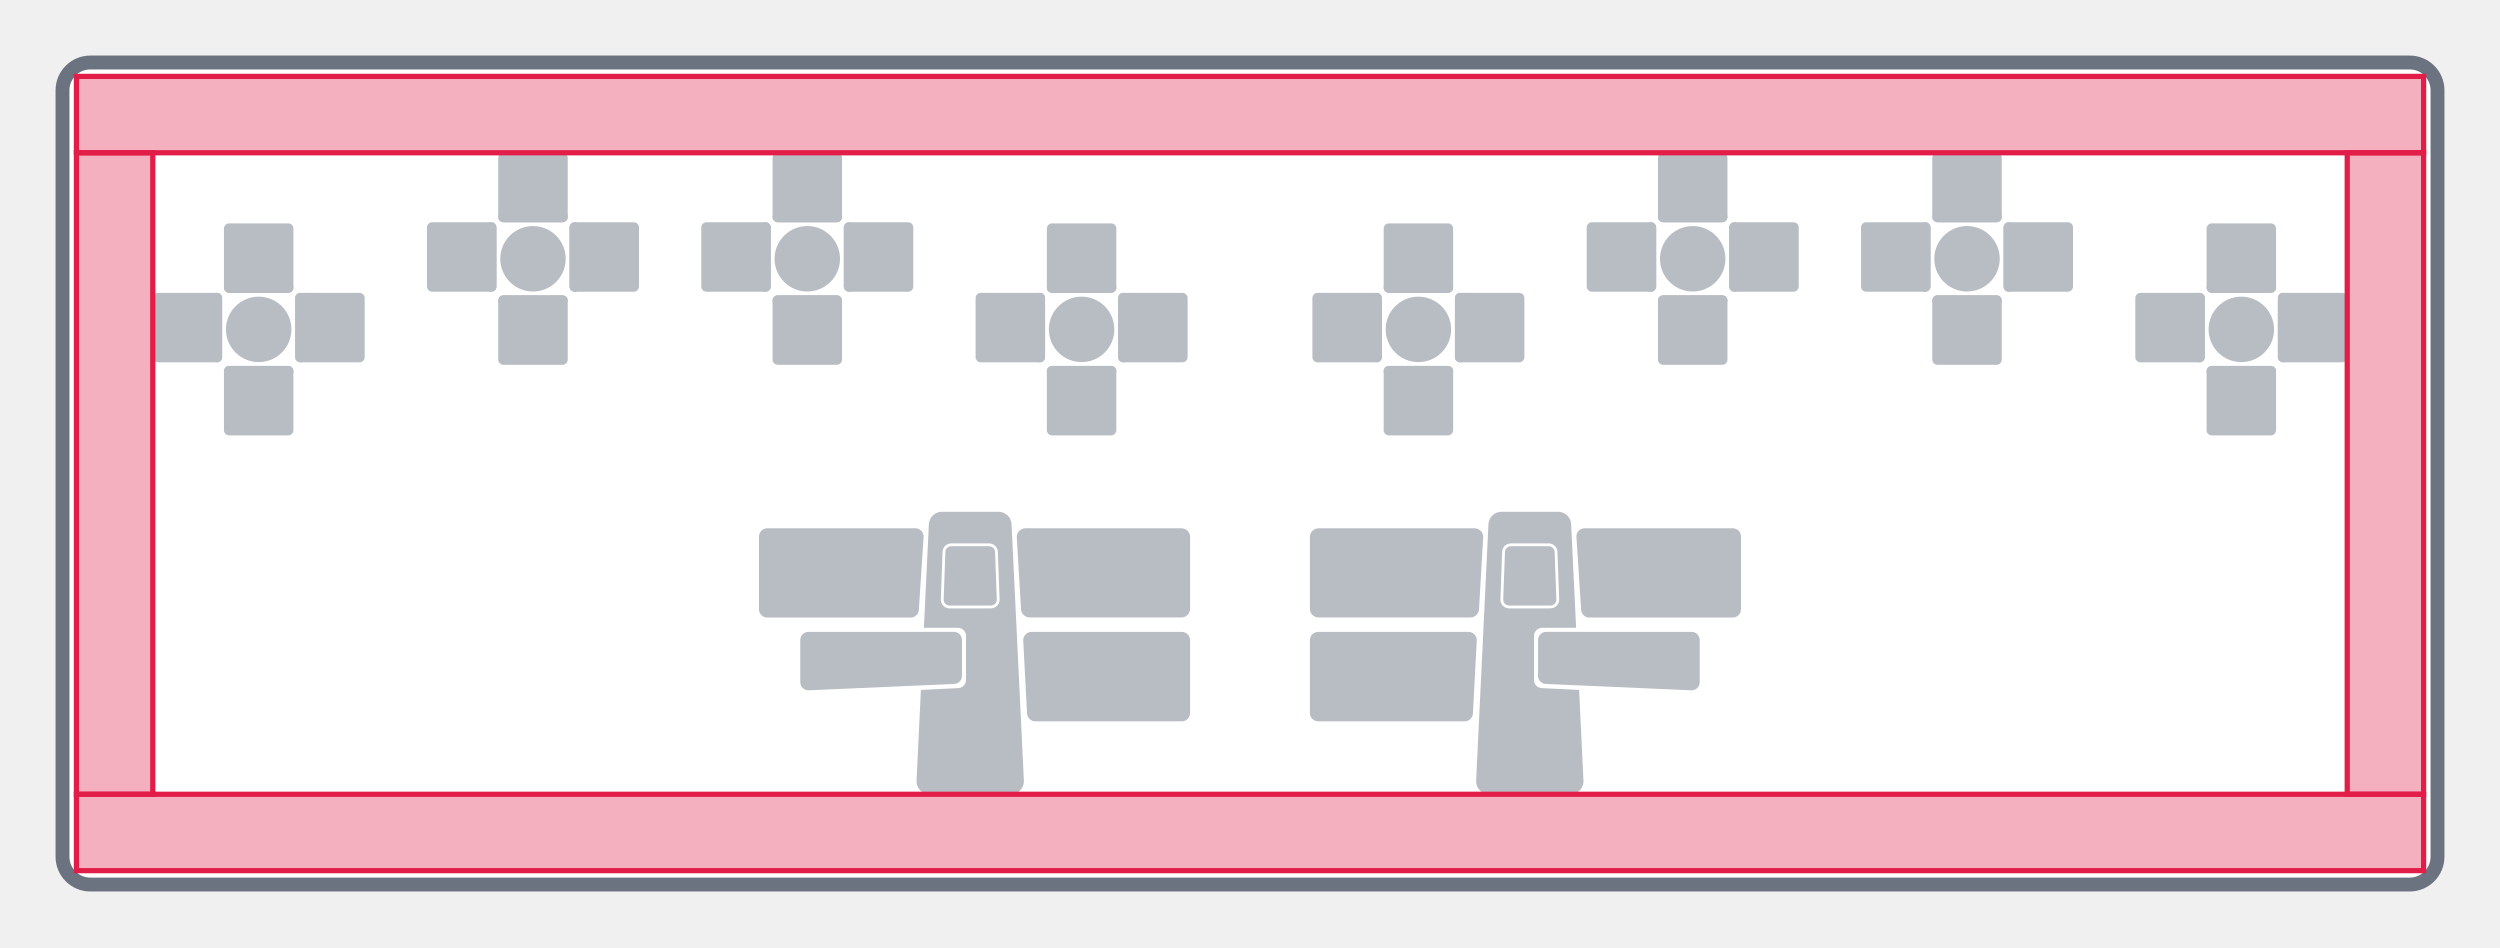
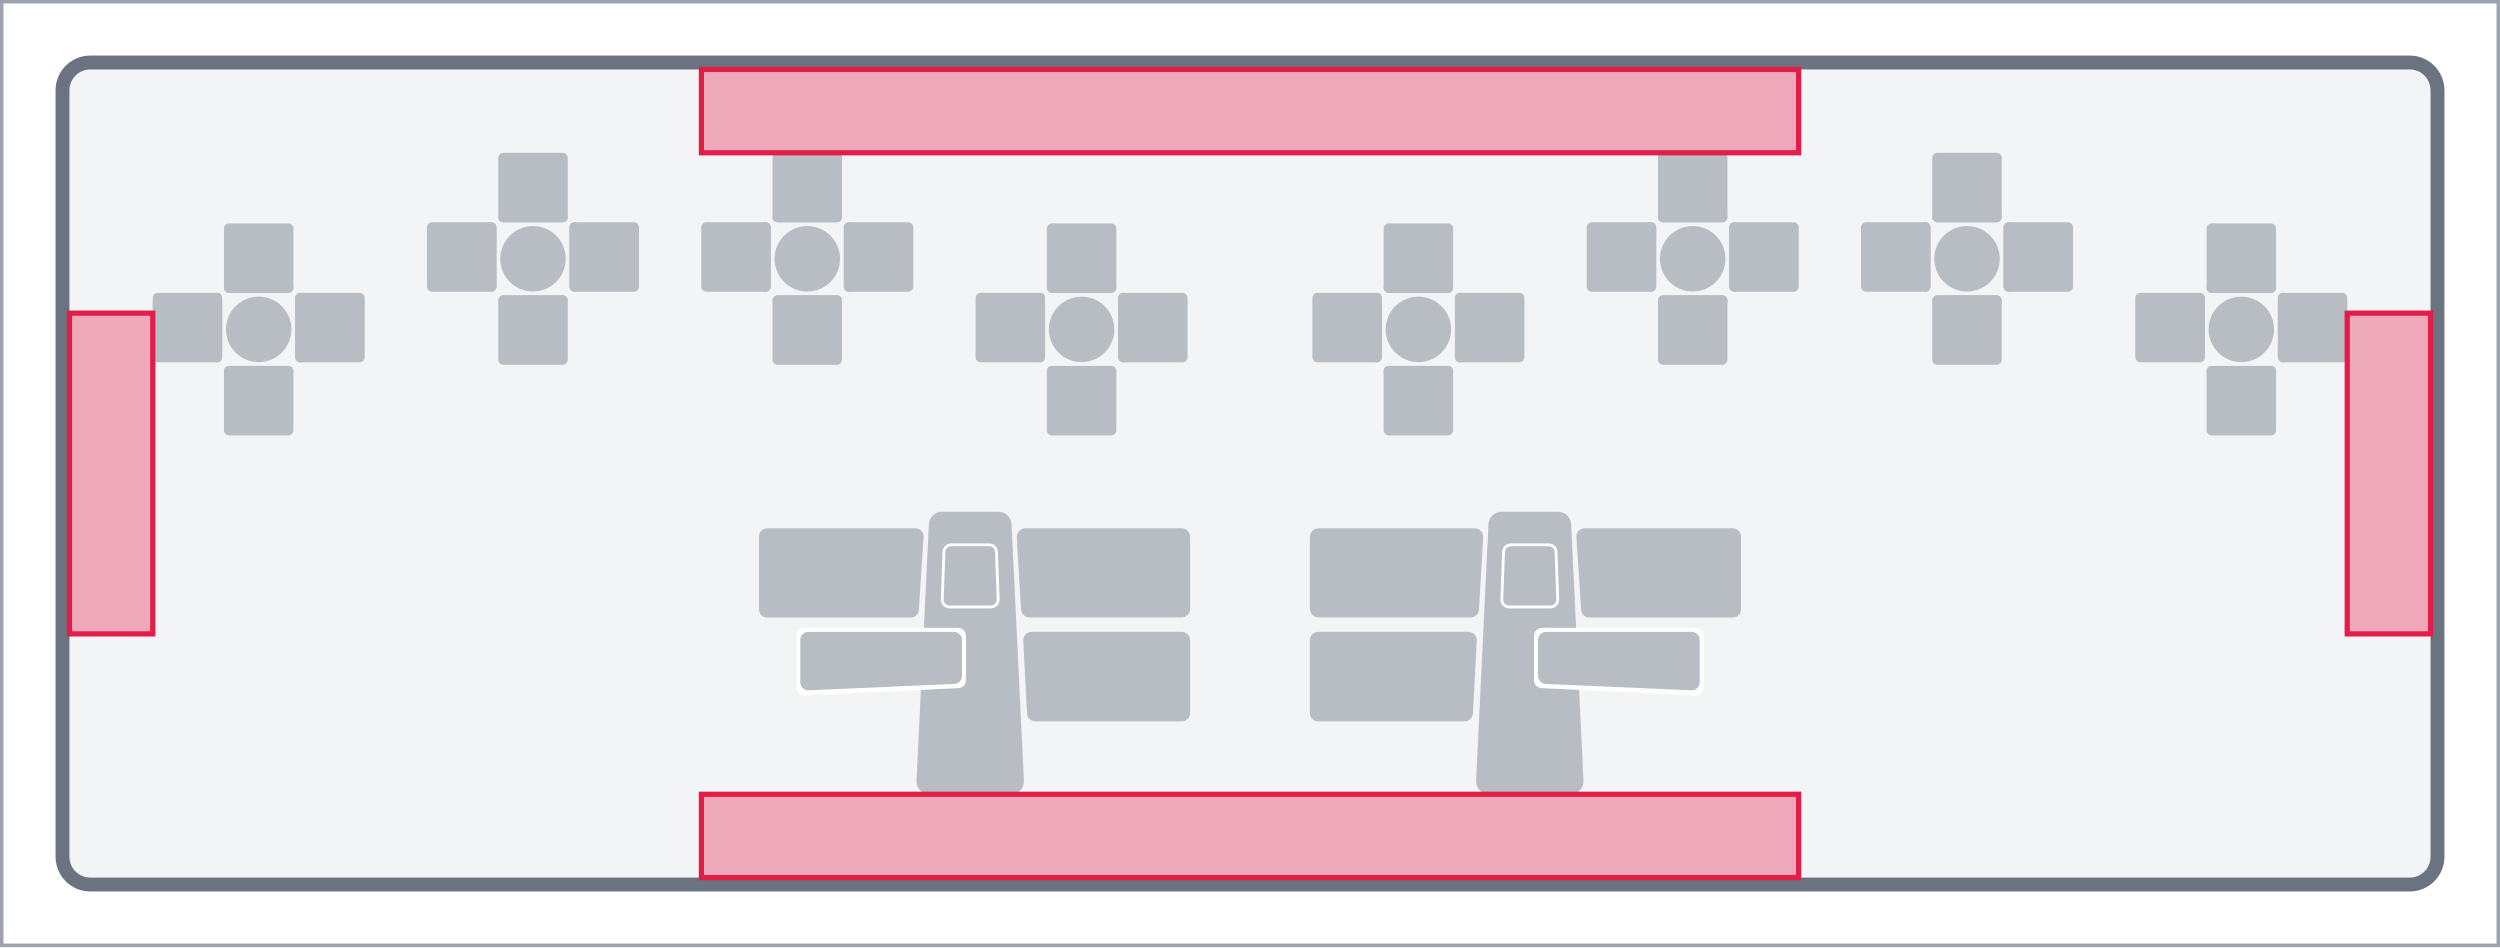
<svg xmlns="http://www.w3.org/2000/svg" width="720.0" height="272.748" viewBox="0 0 720.0 272.748">
  <defs>
</defs>
-   <rect x="18.0" y="18.0" width="684.0" height="236.748" rx="8.0" ry="8.0" fill="#FFFFFF" stroke="#6B7280" stroke-width="4.0" />
+   <rect x="0.0" y="0.0" width="720.0" height="272.748" fill="#FFFFFF" stroke="none" />
+   <rect x="18.0" y="18.0" width="684.0" height="236.748" rx="8.0" ry="8.0" fill="#F3F4F6" stroke="#6B7280" stroke-width="4.0" />
  <circle cx="311.5" cy="94.864" r="9.425" fill="#B8BCC3" />
  <rect x="301.496" y="64.333" width="20.008" height="20.008" rx="1.501" ry="1.501" fill="#B8BCC3" />
  <rect x="301.496" y="81.34" width="20.008" height="3.001" rx="1.501" ry="1.501" fill="#B8BCC3" />
  <rect x="322.022" y="84.341" width="20.008" height="20.008" rx="1.501" ry="1.501" fill="#B8BCC3" />
  <rect x="322.022" y="84.341" width="3.001" height="20.008" rx="1.501" ry="1.501" fill="#B8BCC3" />
  <rect x="301.496" y="105.386" width="20.008" height="20.008" rx="1.501" ry="1.501" fill="#B8BCC3" />
  <rect x="301.496" y="105.386" width="20.008" height="3.001" rx="1.501" ry="1.501" fill="#B8BCC3" />
  <rect x="280.969" y="84.341" width="20.008" height="20.008" rx="1.501" ry="1.501" fill="#B8BCC3" />
  <rect x="297.976" y="84.341" width="3.001" height="20.008" rx="1.501" ry="1.501" fill="#B8BCC3" />
  <circle cx="232.5" cy="74.53" r="9.425" fill="#B8BCC3" />
  <rect x="222.496" y="44.0" width="20.008" height="20.008" rx="1.501" ry="1.501" fill="#B8BCC3" />
  <rect x="222.496" y="61.007" width="20.008" height="3.001" rx="1.501" ry="1.501" fill="#B8BCC3" />
  <rect x="243.022" y="64.008" width="20.008" height="20.008" rx="1.501" ry="1.501" fill="#B8BCC3" />
  <rect x="243.022" y="64.008" width="3.001" height="20.008" rx="1.501" ry="1.501" fill="#B8BCC3" />
  <rect x="222.496" y="85.053" width="20.008" height="20.008" rx="1.501" ry="1.501" fill="#B8BCC3" />
  <rect x="222.496" y="85.053" width="20.008" height="3.001" rx="1.501" ry="1.501" fill="#B8BCC3" />
  <rect x="201.97" y="64.008" width="20.008" height="20.008" rx="1.501" ry="1.501" fill="#B8BCC3" />
  <rect x="218.976" y="64.008" width="3.001" height="20.008" rx="1.501" ry="1.501" fill="#B8BCC3" />
  <circle cx="153.5" cy="74.53" r="9.425" fill="#B8BCC3" />
  <rect x="143.496" y="44.0" width="20.008" height="20.008" rx="1.501" ry="1.501" fill="#B8BCC3" />
  <rect x="143.496" y="61.007" width="20.008" height="3.001" rx="1.501" ry="1.501" fill="#B8BCC3" />
  <rect x="164.022" y="64.008" width="20.008" height="20.008" rx="1.501" ry="1.501" fill="#B8BCC3" />
  <rect x="164.022" y="64.008" width="3.001" height="20.008" rx="1.501" ry="1.501" fill="#B8BCC3" />
  <rect x="143.496" y="85.053" width="20.008" height="20.008" rx="1.501" ry="1.501" fill="#B8BCC3" />
  <rect x="143.496" y="85.053" width="20.008" height="3.001" rx="1.501" ry="1.501" fill="#B8BCC3" />
  <rect x="122.969" y="64.008" width="20.008" height="20.008" rx="1.501" ry="1.501" fill="#B8BCC3" />
  <rect x="139.976" y="64.008" width="3.001" height="20.008" rx="1.501" ry="1.501" fill="#B8BCC3" />
  <circle cx="74.5" cy="94.864" r="9.425" fill="#B8BCC3" />
  <rect x="64.496" y="64.333" width="20.008" height="20.008" rx="1.501" ry="1.501" fill="#B8BCC3" />
  <rect x="64.496" y="81.34" width="20.008" height="3.001" rx="1.501" ry="1.501" fill="#B8BCC3" />
  <rect x="85.022" y="84.341" width="20.008" height="20.008" rx="1.501" ry="1.501" fill="#B8BCC3" />
  <rect x="85.022" y="84.341" width="3.001" height="20.008" rx="1.501" ry="1.501" fill="#B8BCC3" />
  <rect x="64.496" y="105.386" width="20.008" height="20.008" rx="1.501" ry="1.501" fill="#B8BCC3" />
  <rect x="64.496" y="105.386" width="20.008" height="3.001" rx="1.501" ry="1.501" fill="#B8BCC3" />
  <rect x="43.969" y="84.341" width="20.008" height="20.008" rx="1.501" ry="1.501" fill="#B8BCC3" />
  <rect x="60.976" y="84.341" width="3.001" height="20.008" rx="1.501" ry="1.501" fill="#B8BCC3" />
  <circle cx="408.5" cy="94.864" r="9.425" fill="#B8BCC3" />
  <rect x="398.496" y="64.333" width="20.008" height="20.008" rx="1.501" ry="1.501" fill="#B8BCC3" />
  <rect x="398.496" y="81.34" width="20.008" height="3.001" rx="1.501" ry="1.501" fill="#B8BCC3" />
  <rect x="419.022" y="84.341" width="20.008" height="20.008" rx="1.501" ry="1.501" fill="#B8BCC3" />
  <rect x="419.022" y="84.341" width="3.001" height="20.008" rx="1.501" ry="1.501" fill="#B8BCC3" />
  <rect x="398.496" y="105.386" width="20.008" height="20.008" rx="1.501" ry="1.501" fill="#B8BCC3" />
  <rect x="398.496" y="105.386" width="20.008" height="3.001" rx="1.501" ry="1.501" fill="#B8BCC3" />
  <rect x="377.969" y="84.341" width="20.008" height="20.008" rx="1.501" ry="1.501" fill="#B8BCC3" />
  <rect x="394.976" y="84.341" width="3.001" height="20.008" rx="1.501" ry="1.501" fill="#B8BCC3" />
  <circle cx="487.5" cy="74.53" r="9.425" fill="#B8BCC3" />
  <rect x="477.496" y="44.0" width="20.008" height="20.008" rx="1.501" ry="1.501" fill="#B8BCC3" />
  <rect x="477.496" y="61.007" width="20.008" height="3.001" rx="1.501" ry="1.501" fill="#B8BCC3" />
  <rect x="498.022" y="64.008" width="20.008" height="20.008" rx="1.501" ry="1.501" fill="#B8BCC3" />
  <rect x="498.022" y="64.008" width="3.001" height="20.008" rx="1.501" ry="1.501" fill="#B8BCC3" />
  <rect x="477.496" y="85.053" width="20.008" height="20.008" rx="1.501" ry="1.501" fill="#B8BCC3" />
  <rect x="477.496" y="85.053" width="20.008" height="3.001" rx="1.501" ry="1.501" fill="#B8BCC3" />
  <rect x="456.969" y="64.008" width="20.008" height="20.008" rx="1.501" ry="1.501" fill="#B8BCC3" />
  <rect x="473.976" y="64.008" width="3.001" height="20.008" rx="1.501" ry="1.501" fill="#B8BCC3" />
  <circle cx="566.5" cy="74.53" r="9.425" fill="#B8BCC3" />
  <rect x="556.496" y="44.0" width="20.008" height="20.008" rx="1.501" ry="1.501" fill="#B8BCC3" />
  <rect x="556.496" y="61.007" width="20.008" height="3.001" rx="1.501" ry="1.501" fill="#B8BCC3" />
  <rect x="577.023" y="64.008" width="20.008" height="20.008" rx="1.501" ry="1.501" fill="#B8BCC3" />
  <rect x="577.023" y="64.008" width="3.001" height="20.008" rx="1.501" ry="1.501" fill="#B8BCC3" />
  <rect x="556.496" y="85.053" width="20.008" height="20.008" rx="1.501" ry="1.501" fill="#B8BCC3" />
  <rect x="556.496" y="85.053" width="20.008" height="3.001" rx="1.501" ry="1.501" fill="#B8BCC3" />
  <rect x="535.97" y="64.008" width="20.008" height="20.008" rx="1.501" ry="1.501" fill="#B8BCC3" />
  <rect x="552.976" y="64.008" width="3.001" height="20.008" rx="1.501" ry="1.501" fill="#B8BCC3" />
  <circle cx="645.5" cy="94.864" r="9.425" fill="#B8BCC3" />
  <rect x="635.496" y="64.333" width="20.008" height="20.008" rx="1.501" ry="1.501" fill="#B8BCC3" />
  <rect x="635.496" y="81.34" width="20.008" height="3.001" rx="1.501" ry="1.501" fill="#B8BCC3" />
  <rect x="656.023" y="84.341" width="20.008" height="20.008" rx="1.501" ry="1.501" fill="#B8BCC3" />
  <rect x="656.023" y="84.341" width="3.001" height="20.008" rx="1.501" ry="1.501" fill="#B8BCC3" />
  <rect x="635.496" y="105.386" width="20.008" height="20.008" rx="1.501" ry="1.501" fill="#B8BCC3" />
  <rect x="635.496" y="105.386" width="20.008" height="3.001" rx="1.501" ry="1.501" fill="#B8BCC3" />
  <rect x="614.97" y="84.341" width="20.008" height="20.008" rx="1.501" ry="1.501" fill="#B8BCC3" />
  <rect x="631.976" y="84.341" width="3.001" height="20.008" rx="1.501" ry="1.501" fill="#B8BCC3" />
  <path fill="#B8BCC3" d="M 267.506 151.145 A 3.755 3.755 0 0 1 271.441 147.394 L 287.399 147.394 A 3.755 3.755 0 0 1 291.334 151.145 L 294.885 224.998 A 3.755 3.755 0 0 1 291.31 228.748 L 267.53 228.748 A 3.755 3.755 0 0 1 263.955 224.998 Z" />
  <path fill="#B8BCC3" d="M 218.592 154.528 A 2.378 2.378 0 0 1 220.97 152.15 L 263.775 152.15 A 2.378 2.378 0 0 1 265.999 154.523 L 264.642 175.486 A 2.378 2.378 0 0 1 262.11 177.859 L 220.97 177.859 A 2.378 2.378 0 0 1 218.592 175.481 Z" />
  <path fill="#FFFFFF" d="M 229.318 183.144 A 2.328 2.328 0 0 1 231.646 180.816 L 275.878 180.816 A 2.328 2.328 0 0 1 278.206 183.144 L 278.206 195.743 A 2.328 2.328 0 0 1 275.881 198.183 L 231.644 200.312 A 2.328 2.328 0 0 1 229.318 198.096 Z" />
  <path fill="#B8BCC3" d="M 230.482 184.308 A 2.328 2.328 0 0 1 232.81 181.98 L 274.714 181.98 A 2.328 2.328 0 0 1 277.042 184.308 L 277.042 194.551 A 2.328 2.328 0 0 1 274.716 196.981 L 232.808 198.809 A 2.328 2.328 0 0 1 230.482 196.583 Z" />
  <path fill="#B8BCC3" d="M 292.833 154.649 A 2.503 2.503 0 0 1 295.19 152.15 L 340.248 152.15 A 2.503 2.503 0 0 1 342.751 154.654 L 342.751 175.321 A 2.503 2.503 0 0 1 340.248 177.824 L 296.692 177.824 A 2.503 2.503 0 0 1 294.043 175.325 Z" />
  <path fill="#B8BCC3" d="M 294.69 184.386 A 2.409 2.409 0 0 1 296.974 181.98 L 340.342 181.98 A 2.409 2.409 0 0 1 342.751 184.39 L 342.751 205.339 A 2.409 2.409 0 0 1 340.342 207.748 L 298.323 207.748 A 2.409 2.409 0 0 1 295.788 205.342 Z" />
  <path fill="#B8BCC3" stroke="#FFFFFF" stroke-width="0.814" d="M 271.859 159.02 A 2.115 2.115 0 0 1 274.051 156.906 L 284.789 156.906 A 2.115 2.115 0 0 1 286.981 159.02 L 287.479 172.691 A 2.115 2.115 0 0 1 285.44 174.804 L 273.4 174.804 A 2.115 2.115 0 0 1 271.361 172.691 Z" />
  <path fill="#B8BCC3" d="M 428.666 151.145 A 3.755 3.755 0 0 1 432.601 147.394 L 448.559 147.394 A 3.755 3.755 0 0 1 452.494 151.145 L 456.045 224.998 A 3.755 3.755 0 0 1 452.47 228.748 L 428.69 228.748 A 3.755 3.755 0 0 1 425.115 224.998 Z" />
  <path fill="#B8BCC3" d="M 454.001 154.523 A 2.378 2.378 0 0 1 456.225 152.15 L 499.03 152.15 A 2.378 2.378 0 0 1 501.408 154.528 L 501.408 175.481 A 2.378 2.378 0 0 1 499.03 177.859 L 457.89 177.859 A 2.378 2.378 0 0 1 455.358 175.486 Z" />
  <path fill="#FFFFFF" d="M 441.794 183.144 A 2.328 2.328 0 0 1 444.122 180.816 L 488.354 180.816 A 2.328 2.328 0 0 1 490.682 183.144 L 490.682 198.096 A 2.328 2.328 0 0 1 488.356 200.312 L 444.119 198.183 A 2.328 2.328 0 0 1 441.794 195.743 Z" />
  <path fill="#B8BCC3" d="M 442.958 184.308 A 2.328 2.328 0 0 1 445.286 181.98 L 487.19 181.98 A 2.328 2.328 0 0 1 489.518 184.308 L 489.518 196.583 A 2.328 2.328 0 0 1 487.192 198.809 L 445.284 196.981 A 2.328 2.328 0 0 1 442.958 194.551 Z" />
  <path fill="#B8BCC3" d="M 377.249 154.654 A 2.503 2.503 0 0 1 379.752 152.15 L 424.81 152.15 A 2.503 2.503 0 0 1 427.167 154.649 L 425.957 175.325 A 2.503 2.503 0 0 1 423.308 177.824 L 379.752 177.824 A 2.503 2.503 0 0 1 377.249 175.321 Z" />
  <path fill="#B8BCC3" d="M 377.249 184.39 A 2.409 2.409 0 0 1 379.658 181.98 L 423.026 181.98 A 2.409 2.409 0 0 1 425.31 184.386 L 424.212 205.342 A 2.409 2.409 0 0 1 421.677 207.748 L 379.658 207.748 A 2.409 2.409 0 0 1 377.249 205.339 Z" />
  <path fill="#B8BCC3" stroke="#FFFFFF" stroke-width="0.814" d="M 433.019 159.02 A 2.115 2.115 0 0 1 435.211 156.906 L 445.949 156.906 A 2.115 2.115 0 0 1 448.141 159.02 L 448.639 172.691 A 2.115 2.115 0 0 1 446.6 174.804 L 434.56 174.804 A 2.115 2.115 0 0 1 432.521 172.691 Z" />
-   <rect x="22.0" y="22.0" width="676.0" height="22.0" fill="#E11D48" fill-opacity="0.35" stroke="#E11D48" stroke-width="1.5" />
-   <rect x="22.0" y="228.748" width="676.0" height="22.0" fill="#E11D48" fill-opacity="0.35" stroke="#E11D48" stroke-width="1.5" />
-   <rect x="22.0" y="44.0" width="22.0" height="184.748" fill="#E11D48" fill-opacity="0.35" stroke="#E11D48" stroke-width="1.5" />
-   <rect x="676.0" y="44.0" width="22.0" height="184.748" fill="#E11D48" fill-opacity="0.35" stroke="#E11D48" stroke-width="1.5" />
+   <rect x="202.0" y="20.0" width="316.0" height="24.0" fill="#E11D48" fill-opacity="0.35" stroke="#E11D48" stroke-width="1.5" />
+   <rect x="202.0" y="228.748" width="316.0" height="24.0" fill="#E11D48" fill-opacity="0.35" stroke="#E11D48" stroke-width="1.5" />
+   <rect x="20.0" y="90.187" width="24.0" height="92.374" fill="#E11D48" fill-opacity="0.35" stroke="#E11D48" stroke-width="1.5" />
+   <rect x="676.0" y="90.187" width="24.0" height="92.374" fill="#E11D48" fill-opacity="0.35" stroke="#E11D48" stroke-width="1.5" />
+   <rect x="0.5" y="0.5" width="719.0" height="271.748" fill="none" stroke="#9CA3AF" stroke-width="1.0" />
</svg>
